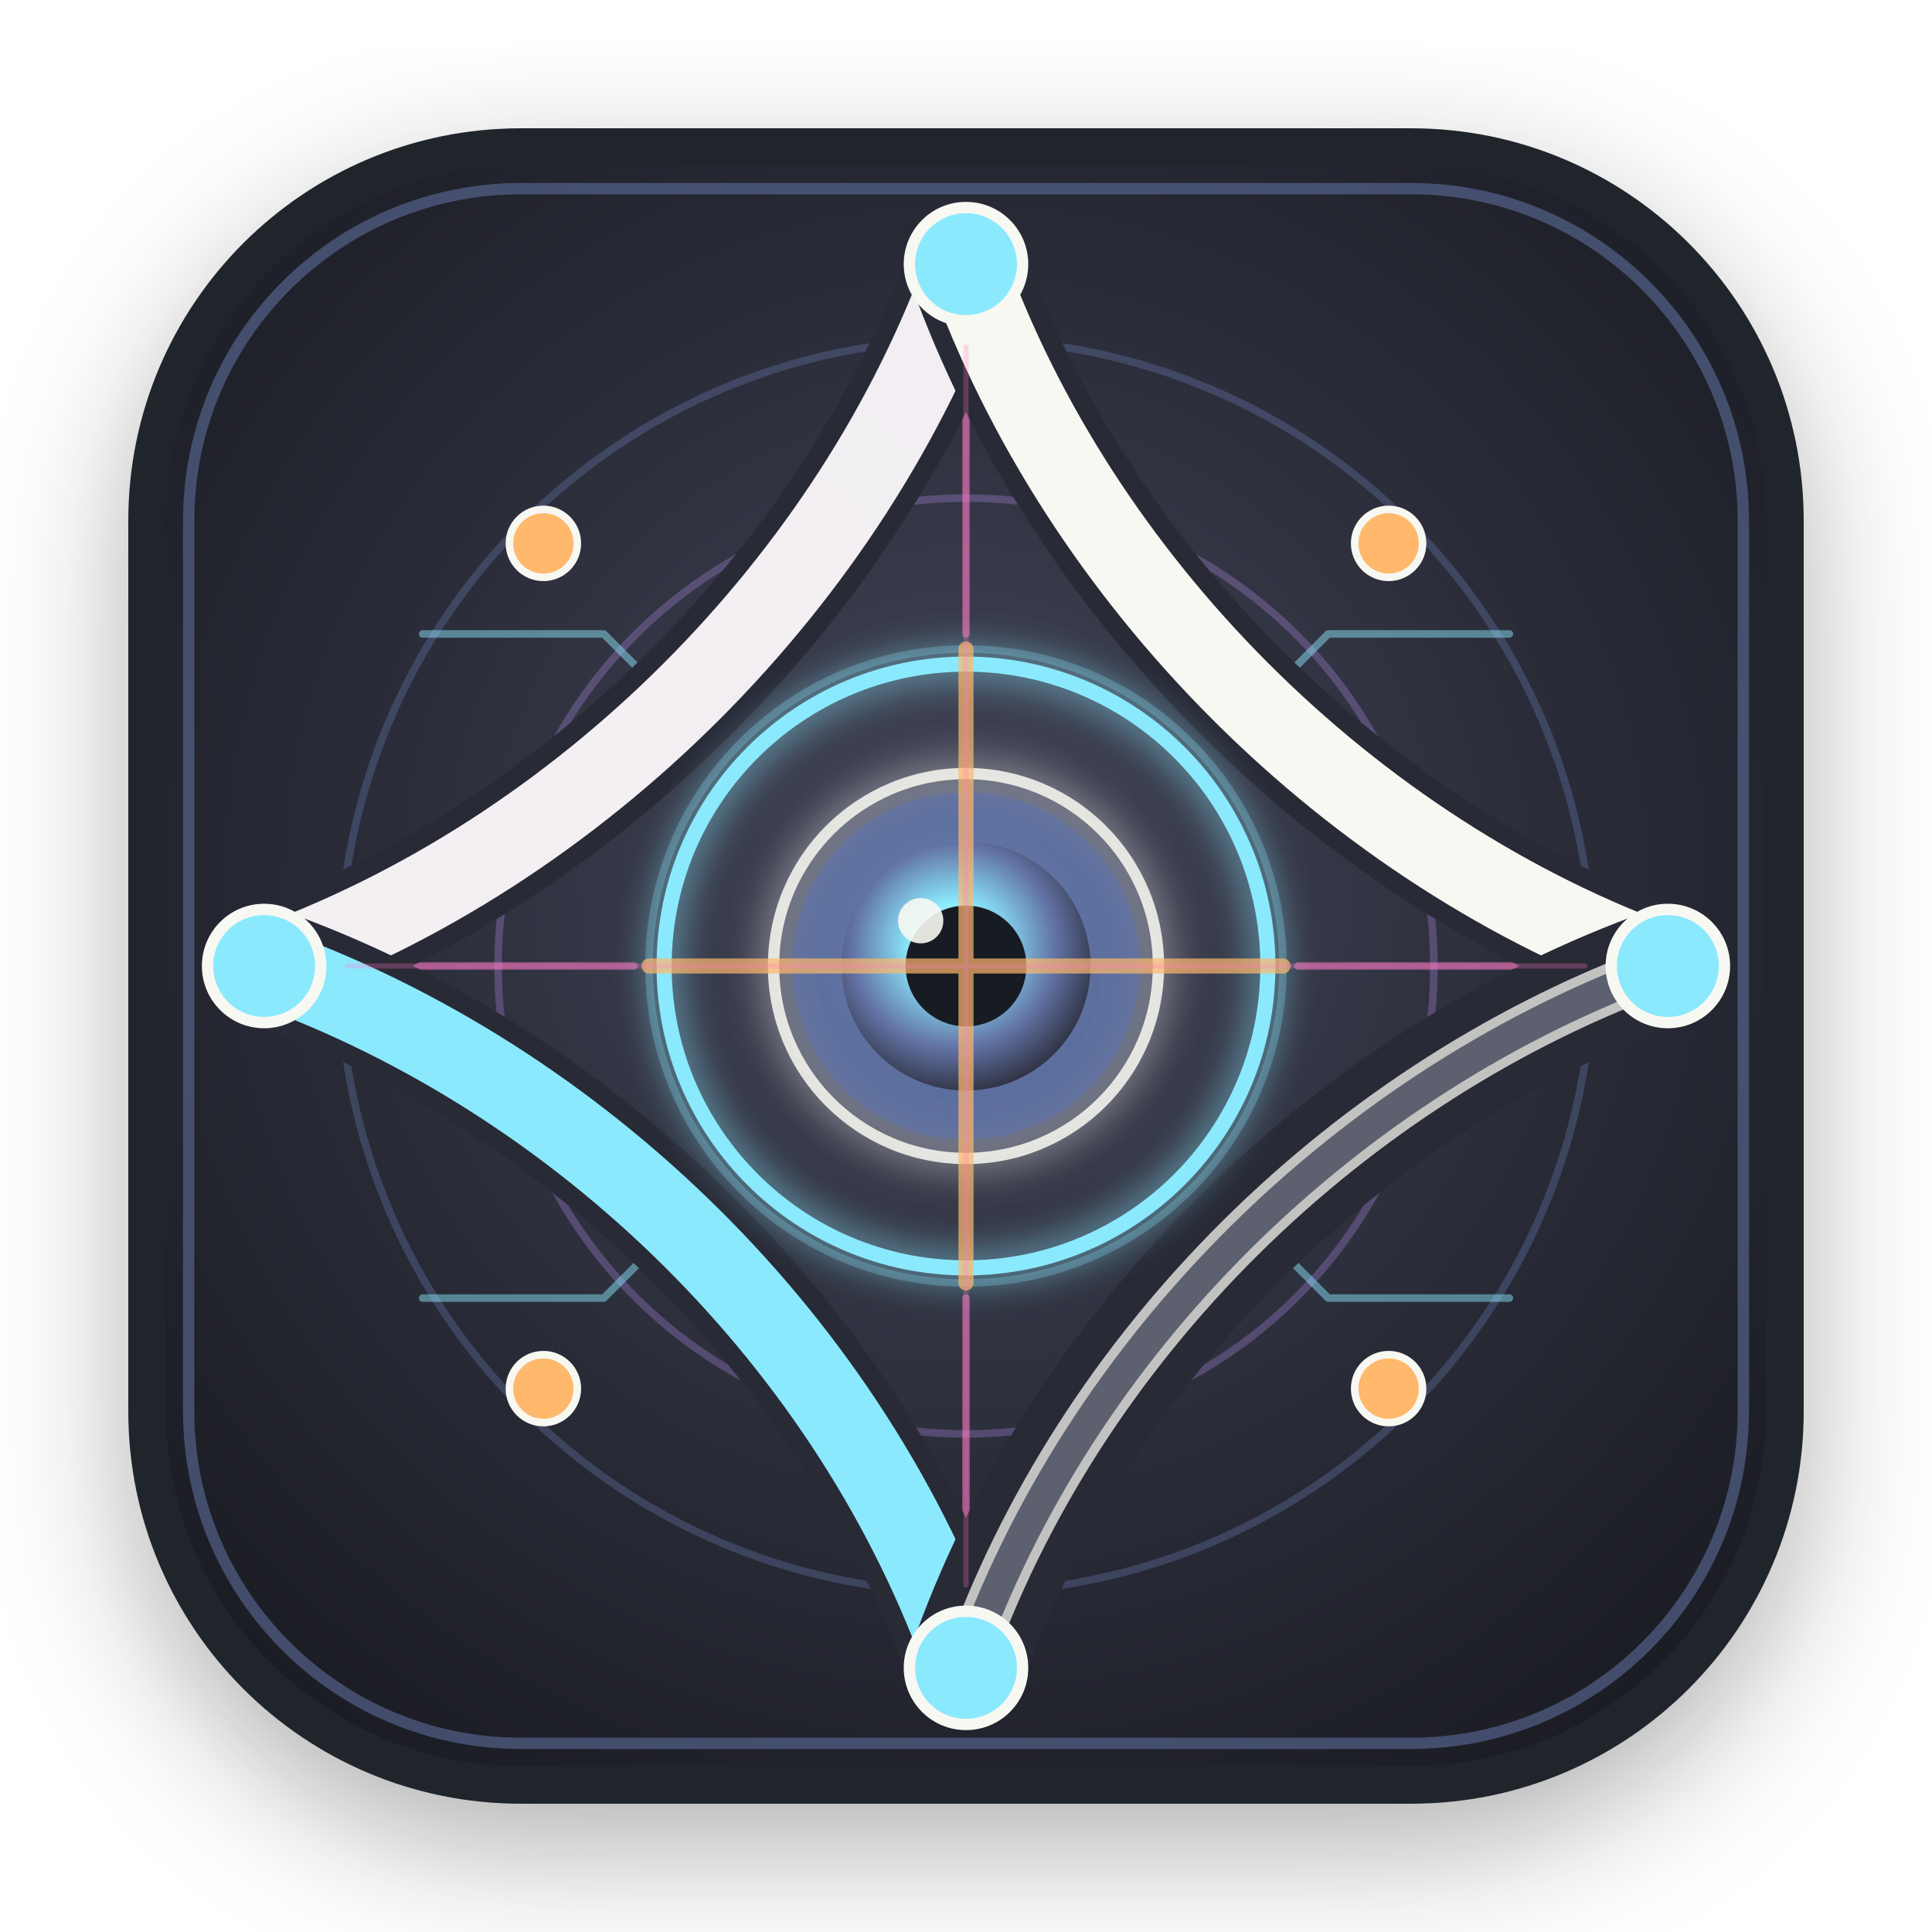
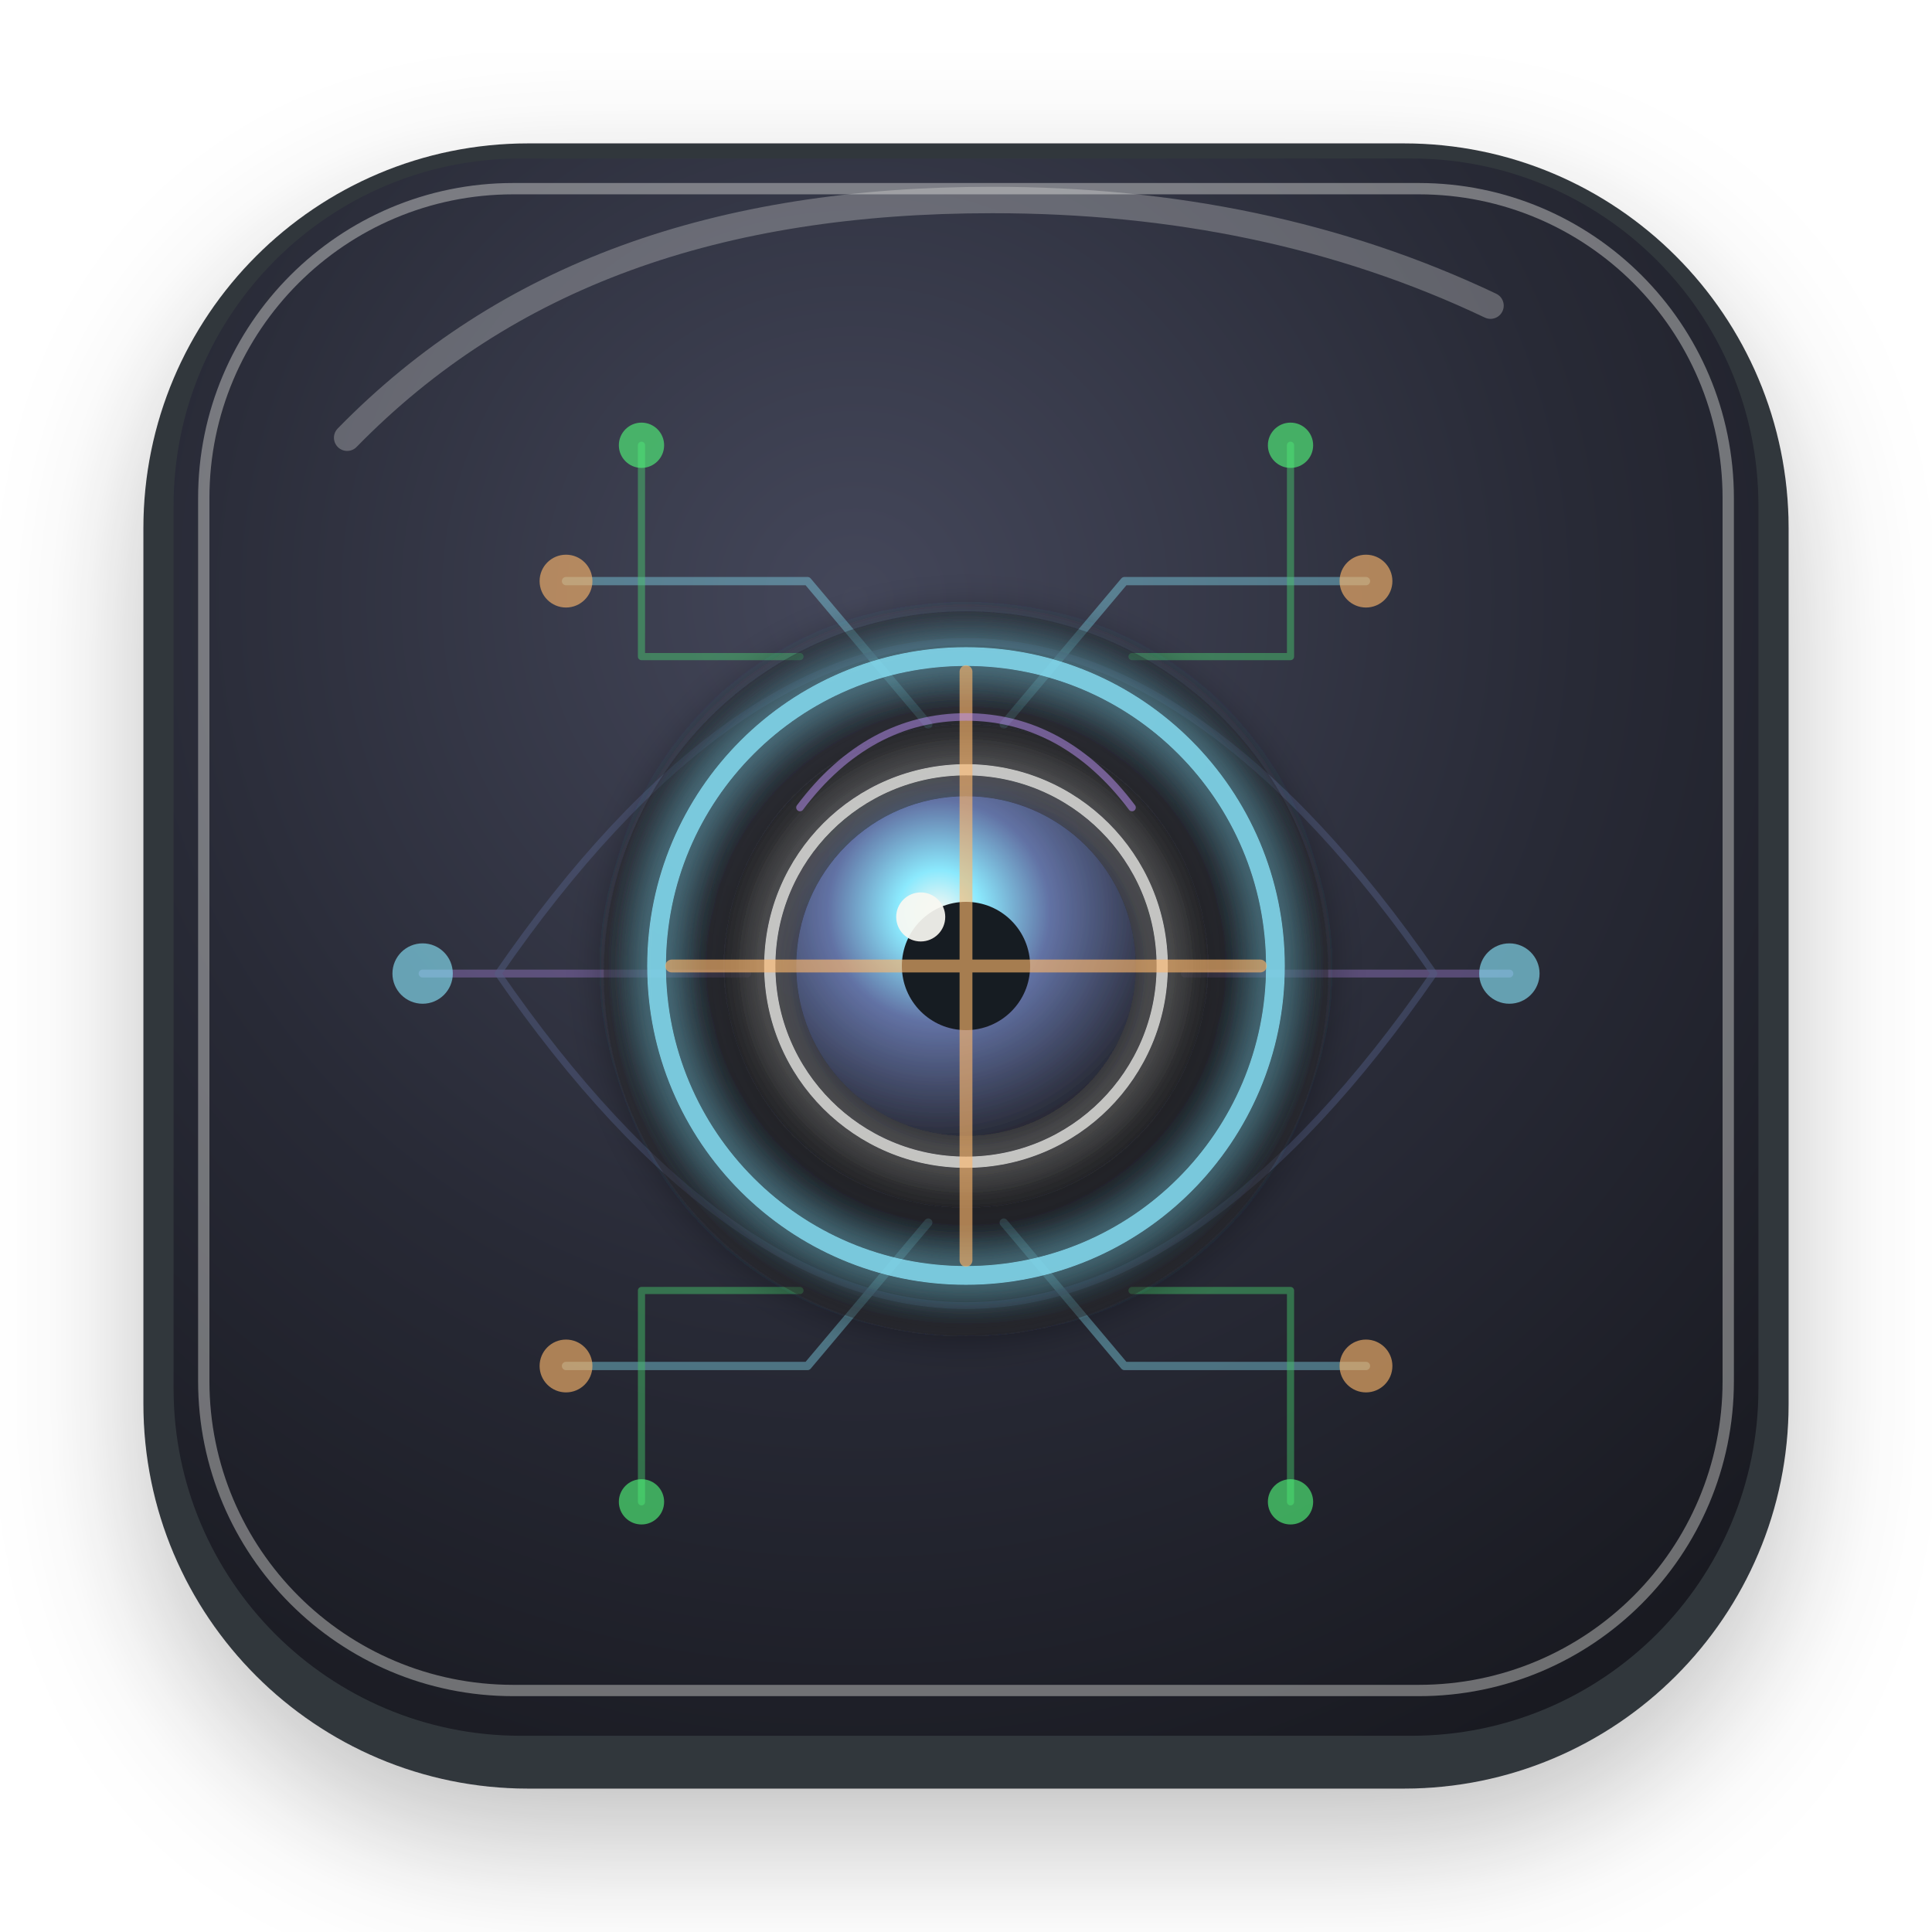
<svg xmlns="http://www.w3.org/2000/svg" viewBox="0 0 512 512" role="img" aria-label="Visual Agent Dracula theme application icon">
  <defs>
-     <radialGradient id="tile" cx="50%" cy="45%" r="70%">
+     <radialGradient id="tileFill" cx="43%" cy="28%" r="82%">
      <stop offset="0" stop-color="#44475a" />
-       <stop offset="0.58" stop-color="#282a36" />
+       <stop offset="0.56" stop-color="#282a36" />
      <stop offset="1" stop-color="#191a21" />
    </radialGradient>
-     <radialGradient id="iris" cx="45%" cy="42%" r="62%">
+     <linearGradient id="tileRim" x1="88" y1="52" x2="430" y2="466">
+       <stop offset="0" stop-color="#f8f8f2" stop-opacity="0.38" />
+       <stop offset="0.36" stop-color="#6272a4" stop-opacity="0.5" />
+       <stop offset="0.7" stop-color="#191a21" stop-opacity="0.32" />
+       <stop offset="1" stop-color="#f8f8f2" stop-opacity="0.2" />
+     </linearGradient>
+     <radialGradient id="lensFill" cx="42%" cy="34%" r="68%">
      <stop offset="0" stop-color="#f8f8f2" />
-       <stop offset="0.28" stop-color="#8be9fd" />
-       <stop offset="0.66" stop-color="#6272a4" />
+       <stop offset="0.18" stop-color="#8be9fd" />
+       <stop offset="0.48" stop-color="#6272a4" />
      <stop offset="1" stop-color="#282a36" />
    </radialGradient>
-     <linearGradient id="northWestArc" x1="68" y1="256" x2="256" y2="68">
-       <stop offset="0" stop-color="#bd93f9" />
-       <stop offset="0.45" stop-color="#f8f8f2" />
-       <stop offset="1" stop-color="#bd93f9" />
+     <linearGradient id="glassHighlight" x1="126" y1="86" x2="368" y2="420">
+       <stop offset="0" stop-color="#f8f8f2" stop-opacity="0.78" />
+       <stop offset="0.36" stop-color="#bd93f9" stop-opacity="0.4" />
+       <stop offset="1" stop-color="#8be9fd" stop-opacity="0.12" />
    </linearGradient>
-     <linearGradient id="northEastArc" x1="256" y1="68" x2="444" y2="256">
-       <stop offset="0" stop-color="#f8f8f2" />
-       <stop offset="0.52" stop-color="#8be9fd" />
-       <stop offset="1" stop-color="#6272a4" />
-     </linearGradient>
-     <linearGradient id="southArc" x1="70" y1="256" x2="442" y2="442">
-       <stop offset="0" stop-color="#8be9fd" />
-       <stop offset="0.4" stop-color="#6272a4" />
-       <stop offset="1" stop-color="#f8f8f2" />
-     </linearGradient>
-     <filter id="softShadow" x="-35%" y="-35%" width="170%" height="170%">
-       <feDropShadow dx="0" dy="12" stdDeviation="18" flood-color="#000000" flood-opacity="0.32" />
+     <filter id="softDrop" x="-30%" y="-30%" width="160%" height="165%">
+       <feDropShadow dx="0" dy="14" stdDeviation="18" flood-color="#000000" flood-opacity="0.28" />
    </filter>
-     <filter id="cyanGlow" x="-60%" y="-60%" width="220%" height="220%">
+     <filter id="ambientGlow" x="-55%" y="-55%" width="210%" height="210%">
      <feGaussianBlur stdDeviation="5" result="blur" />
      <feMerge>
        <feMergeNode in="blur" />
        <feMergeNode in="SourceGraphic" />
      </feMerge>
    </filter>
  </defs>
  <rect width="512" height="512" fill="none" />
-   <rect x="34" y="34" width="444" height="444" rx="104" fill="#191a21" opacity="0.96" filter="url(#softShadow)" />
-   <rect x="44" y="44" width="424" height="424" rx="94" fill="url(#tile)" />
-   <rect x="50" y="50" width="412" height="412" rx="88" fill="none" stroke="#6272a4" stroke-width="3" opacity="0.55" />
-   <g fill="none" stroke-linecap="round" stroke-linejoin="round">
-     <circle cx="256" cy="256" r="166" stroke="#6272a4" stroke-width="2" opacity="0.38" />
-     <circle cx="256" cy="256" r="124" stroke="#bd93f9" stroke-width="2" opacity="0.28" />
-     <circle cx="256" cy="256" r="84" stroke="#8be9fd" stroke-width="2" opacity="0.26" />
-     <path d="M92 256h76M344 256h76M256 92v76M256 344v76" stroke="#ff79c6" stroke-width="2" opacity="0.5" />
-     <path d="M112 168h48l26 26M400 168h-48l-26 26M112 344h48l26-26M400 344h-48l-26-26" stroke="#8be9fd" stroke-width="2" opacity="0.48" />
+   <rect x="38" y="38" width="436" height="436" rx="102" fill="#191a21" opacity="0.88" filter="url(#softDrop)" />
+   <rect x="46" y="42" width="420" height="418" rx="92" fill="url(#tileFill)" />
+   <rect x="54" y="50" width="404" height="398" rx="82" fill="none" stroke="url(#tileRim)" stroke-width="3" />
+   <path d="M92 116c42-43 98-63 171-63 48 0 92 9 132 28" fill="none" stroke="url(#glassHighlight)" stroke-width="7" stroke-linecap="round" opacity="0.35" />
+   <g fill="none" stroke-linecap="round" stroke-linejoin="round" opacity="0.7">
+     <path d="M112 258h86M314 258h86" stroke="#bd93f9" stroke-width="2.1" opacity="0.45" />
+     <path d="M150 154h64l32 38M362 154h-64l-32 38M150 362h64l32-38M362 362h-64l-32-38" stroke="#8be9fd" stroke-width="2.2" opacity="0.55" />
+     <path d="M170 118v56h42M342 118v56h-42M170 398v-56h42M342 398v-56h-42" stroke="#50fa7b" stroke-width="1.9" opacity="0.5" />
+     <path d="M132 258c40-58 82-88 124-88s84 30 124 88M132 258c40 58 82 88 124 88s84-30 124-88" stroke="#6272a4" stroke-width="1.8" opacity="0.46" />
  </g>
-   <g fill="none" stroke-linecap="round" stroke-linejoin="round">
-     <path d="M256 70C226 154 154 226 70 256" stroke="#282a36" stroke-width="31" />
-     <path d="M256 70C226 154 154 226 70 256" stroke="url(#northWestArc)" stroke-width="21" />
-     <path d="M256 70C286 154 358 226 442 256" stroke="#282a36" stroke-width="31" />
-     <path d="M256 70C286 154 358 226 442 256" stroke="url(#northEastArc)" stroke-width="21" />
-     <path d="M70 256C154 286 226 356 256 442" stroke="#282a36" stroke-width="31" />
-     <path d="M70 256C154 286 226 356 256 442" stroke="url(#southArc)" stroke-width="21" />
-     <path d="M442 256C358 286 286 356 256 442" stroke="#282a36" stroke-width="31" />
-     <path d="M442 256C358 286 286 356 256 442" stroke="#f8f8f2" stroke-width="13" opacity="0.74" />
-     <path d="M442 256C358 286 286 356 256 442" stroke="#44475a" stroke-width="8" opacity="0.8" />
+   <g opacity="0.62">
+     <circle cx="150" cy="154" r="7" fill="#ffb86c" />
+     <circle cx="362" cy="154" r="7" fill="#ffb86c" />
+     <circle cx="150" cy="362" r="7" fill="#ffb86c" />
+     <circle cx="362" cy="362" r="7" fill="#ffb86c" />
+     <circle cx="170" cy="118" r="6" fill="#50fa7b" />
+     <circle cx="342" cy="118" r="6" fill="#50fa7b" />
+     <circle cx="170" cy="398" r="6" fill="#50fa7b" />
+     <circle cx="342" cy="398" r="6" fill="#50fa7b" />
+     <circle cx="112" cy="258" r="8" fill="#8be9fd" />
+     <circle cx="400" cy="258" r="8" fill="#8be9fd" />
  </g>
-   <g filter="url(#cyanGlow)">
-     <circle cx="256" cy="256" r="80" fill="none" stroke="#8be9fd" stroke-width="4" />
-     <circle cx="256" cy="256" r="51" fill="none" stroke="#f8f8f2" stroke-width="3" opacity="0.86" />
-     <circle cx="256" cy="256" r="46" fill="#6272a4" opacity="0.78" />
-     <circle cx="256" cy="256" r="33" fill="url(#iris)" />
-     <circle cx="256" cy="256" r="16" fill="#191a21" />
-     <circle cx="244" cy="244" r="6" fill="#f8f8f2" opacity="0.9" />
+   <g filter="url(#ambientGlow)">
+     <circle cx="256" cy="258" r="96" fill="#191a21" opacity="0.36" />
+     <circle cx="256" cy="256" r="82" fill="none" stroke="#8be9fd" stroke-width="5" opacity="0.78" />
+     <circle cx="256" cy="256" r="64" fill="#191a21" opacity="0.34" />
+     <circle cx="256" cy="256" r="52" fill="none" stroke="#f8f8f2" stroke-width="3" opacity="0.72" />
+     <circle cx="256" cy="256" r="45" fill="url(#lensFill)" />
+     <circle cx="256" cy="256" r="17" fill="#191a21" />
+     <circle cx="244" cy="243" r="6.5" fill="#f8f8f2" opacity="0.92" />
  </g>
  <g fill="none" stroke-linecap="round">
-     <path d="M172 256h168M256 172v168" stroke="#ffb86c" stroke-width="4" opacity="0.7" />
-     <path d="M256 92v328M92 256h328" stroke="#ff79c6" stroke-width="1.4" opacity="0.26" />
-   </g>
-   <g>
-     <circle cx="256" cy="70" r="15" fill="#8be9fd" stroke="#f8f8f2" stroke-width="3" />
-     <circle cx="256" cy="442" r="15" fill="#8be9fd" stroke="#f8f8f2" stroke-width="3" />
-     <circle cx="70" cy="256" r="15" fill="#8be9fd" stroke="#f8f8f2" stroke-width="3" />
-     <circle cx="442" cy="256" r="15" fill="#8be9fd" stroke="#f8f8f2" stroke-width="3" />
-     <circle cx="144" cy="144" r="9" fill="#ffb86c" stroke="#f8f8f2" stroke-width="2" />
-     <circle cx="368" cy="144" r="9" fill="#ffb86c" stroke="#f8f8f2" stroke-width="2" />
-     <circle cx="144" cy="368" r="9" fill="#ffb86c" stroke="#f8f8f2" stroke-width="2" />
-     <circle cx="368" cy="368" r="9" fill="#ffb86c" stroke="#f8f8f2" stroke-width="2" />
+     <path d="M178 256h156M256 178v156" stroke="#ffb86c" stroke-width="3.4" opacity="0.62" />
+     <path d="M212 214c12-16 27-24 44-24s32 8 44 24" stroke="#bd93f9" stroke-width="2" opacity="0.5" />
  </g>
</svg>
